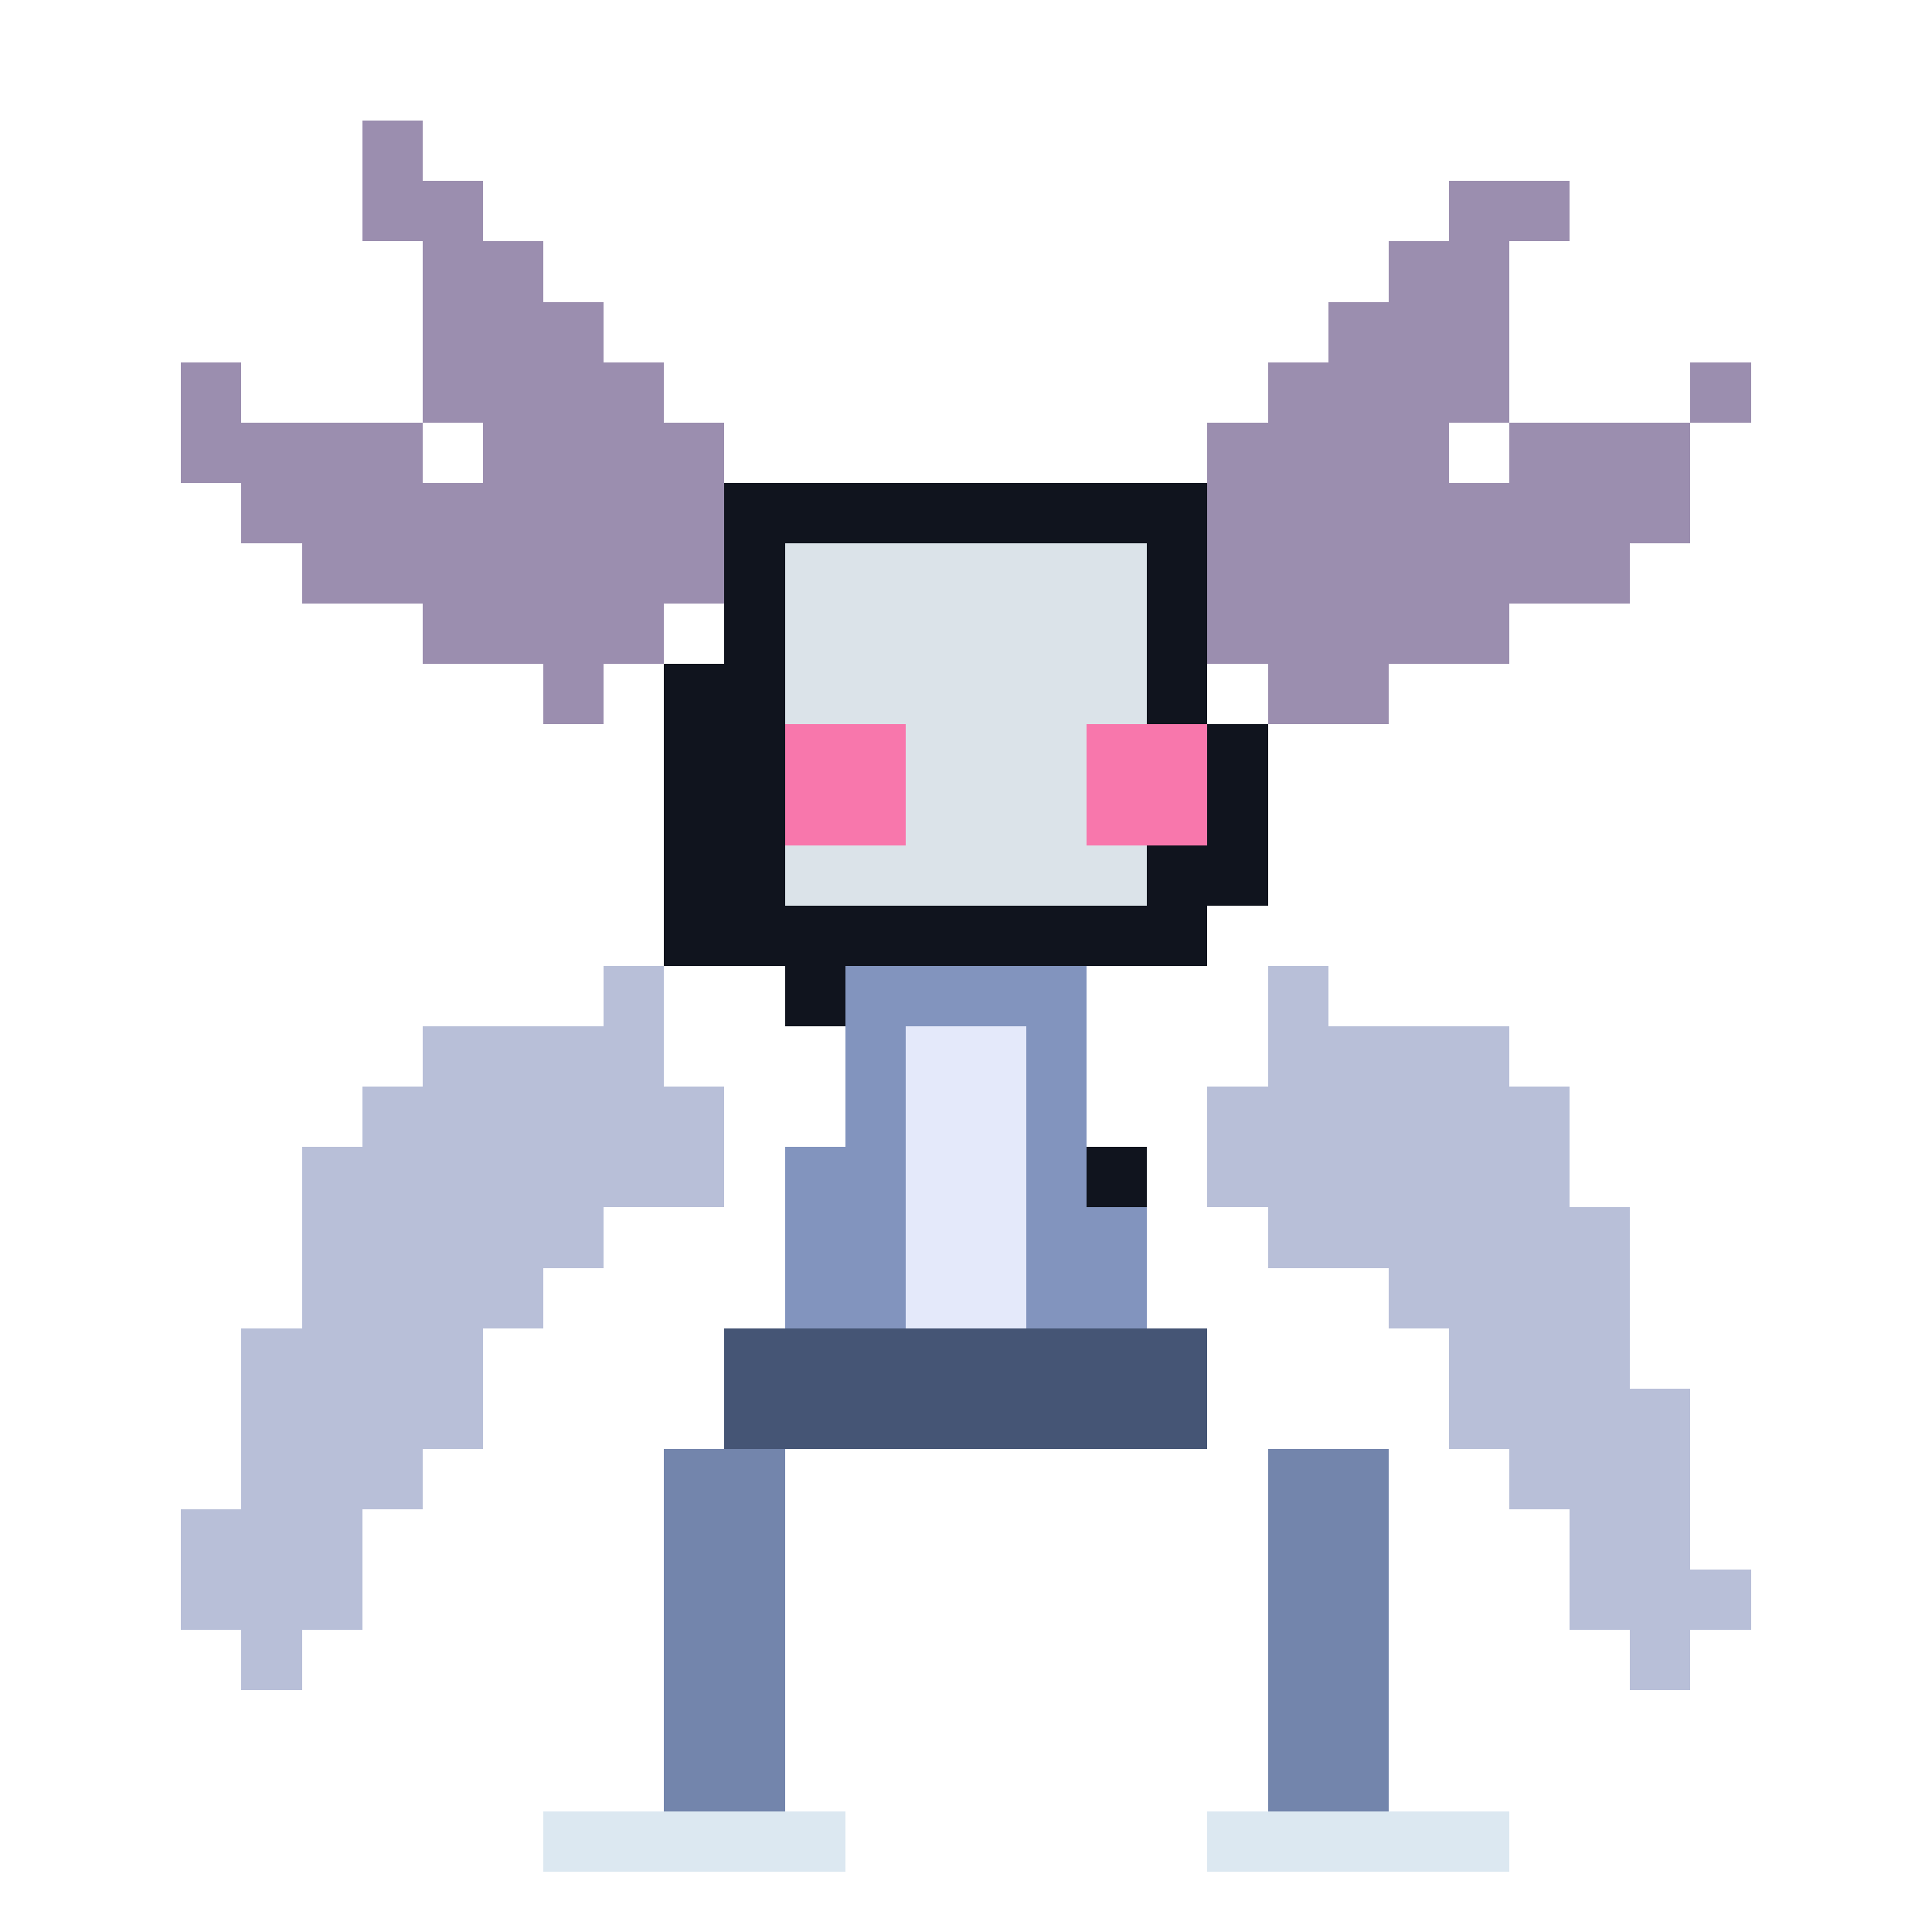
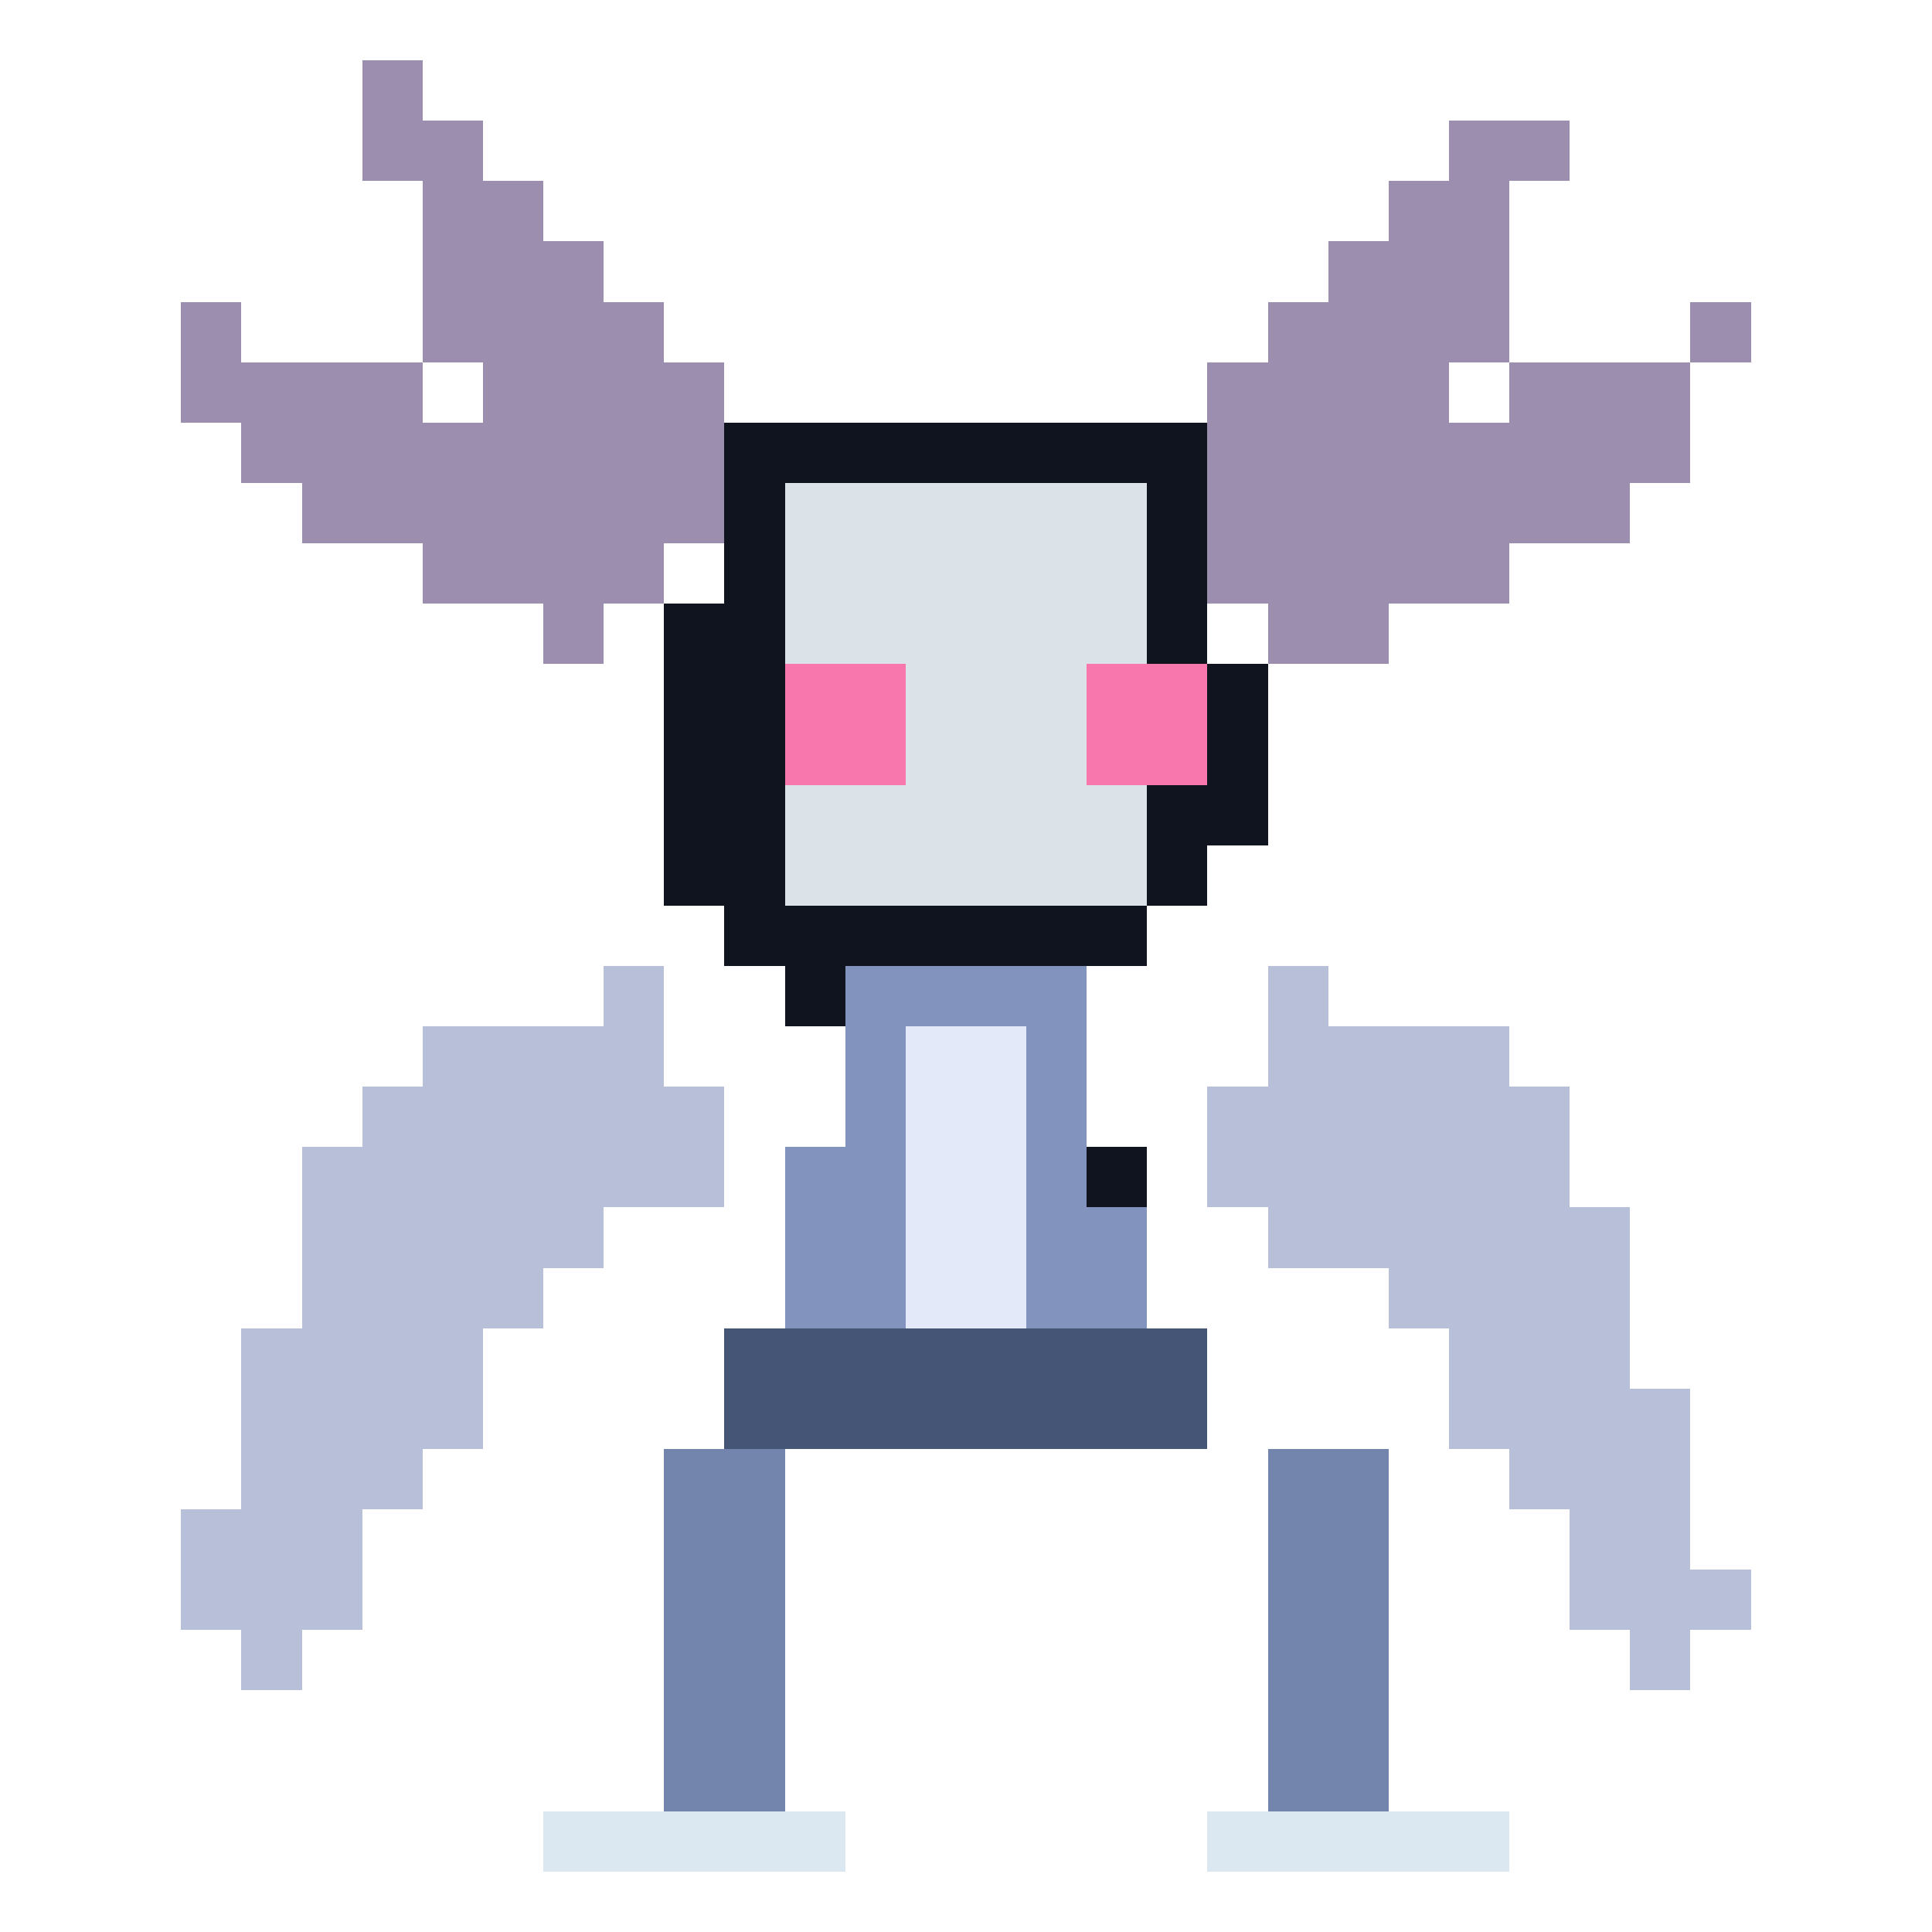
<svg xmlns="http://www.w3.org/2000/svg" width="32" height="32" viewBox="0 0 32 32" shape-rendering="crispEdges">
-   <rect x="6" y="2" width="1" height="1" fill="#9b8eaf" />
-   <rect x="6" y="3" width="2" height="1" fill="#9b8eaf" />
-   <rect x="24" y="3" width="2" height="1" fill="#9b8eaf" />
-   <rect x="7" y="4" width="2" height="1" fill="#9b8eaf" />
-   <rect x="23" y="4" width="2" height="1" fill="#9b8eaf" />
-   <rect x="7" y="5" width="3" height="1" fill="#9b8eaf" />
-   <rect x="22" y="5" width="3" height="1" fill="#9b8eaf" />
-   <rect x="3" y="6" width="1" height="1" fill="#9b8eaf" />
-   <rect x="7" y="6" width="4" height="1" fill="#9b8eaf" />
-   <rect x="21" y="6" width="4" height="1" fill="#9b8eaf" />
-   <rect x="28" y="6" width="1" height="1" fill="#9b8eaf" />
-   <rect x="3" y="7" width="4" height="1" fill="#9b8eaf" />
-   <rect x="8" y="7" width="4" height="1" fill="#9b8eaf" />
-   <rect x="20" y="7" width="4" height="1" fill="#9b8eaf" />
-   <rect x="25" y="7" width="3" height="1" fill="#9b8eaf" />
-   <rect x="4" y="8" width="8" height="1" fill="#9b8eaf" />
-   <rect x="12" y="8" width="8" height="1" fill="#10141e" />
-   <rect x="20" y="8" width="8" height="1" fill="#9b8eaf" />
-   <rect x="5" y="9" width="7" height="1" fill="#9b8eaf" />
+   <rect x="6" y="1" width="1" height="1" fill="#9b8eaf" />
+   <rect x="6" y="2" width="2" height="1" fill="#9b8eaf" />
+   <rect x="24" y="2" width="2" height="1" fill="#9b8eaf" />
+   <rect x="7" y="3" width="2" height="1" fill="#9b8eaf" />
+   <rect x="23" y="3" width="2" height="1" fill="#9b8eaf" />
+   <rect x="7" y="4" width="3" height="1" fill="#9b8eaf" />
+   <rect x="22" y="4" width="3" height="1" fill="#9b8eaf" />
+   <rect x="3" y="5" width="1" height="1" fill="#9b8eaf" />
+   <rect x="7" y="5" width="4" height="1" fill="#9b8eaf" />
+   <rect x="21" y="5" width="4" height="1" fill="#9b8eaf" />
+   <rect x="28" y="5" width="1" height="1" fill="#9b8eaf" />
+   <rect x="3" y="6" width="4" height="1" fill="#9b8eaf" />
+   <rect x="8" y="6" width="4" height="1" fill="#9b8eaf" />
+   <rect x="20" y="6" width="4" height="1" fill="#9b8eaf" />
+   <rect x="25" y="6" width="3" height="1" fill="#9b8eaf" />
+   <rect x="4" y="7" width="8" height="1" fill="#9b8eaf" />
+   <rect x="12" y="7" width="8" height="1" fill="#10141e" />
+   <rect x="20" y="7" width="8" height="1" fill="#9b8eaf" />
+   <rect x="5" y="8" width="7" height="1" fill="#9b8eaf" />
+   <rect x="12" y="8" width="1" height="1" fill="#10141e" />
+   <rect x="13" y="8" width="6" height="1" fill="#dbe3e9" />
+   <rect x="19" y="8" width="1" height="1" fill="#10141e" />
+   <rect x="20" y="8" width="7" height="1" fill="#9b8eaf" />
+   <rect x="7" y="9" width="4" height="1" fill="#9b8eaf" />
  <rect x="12" y="9" width="1" height="1" fill="#10141e" />
  <rect x="13" y="9" width="6" height="1" fill="#dbe3e9" />
  <rect x="19" y="9" width="1" height="1" fill="#10141e" />
-   <rect x="20" y="9" width="7" height="1" fill="#9b8eaf" />
-   <rect x="7" y="10" width="4" height="1" fill="#9b8eaf" />
-   <rect x="12" y="10" width="1" height="1" fill="#10141e" />
+   <rect x="20" y="9" width="5" height="1" fill="#9b8eaf" />
+   <rect x="9" y="10" width="1" height="1" fill="#9b8eaf" />
+   <rect x="11" y="10" width="2" height="1" fill="#10141e" />
  <rect x="13" y="10" width="6" height="1" fill="#dbe3e9" />
  <rect x="19" y="10" width="1" height="1" fill="#10141e" />
-   <rect x="20" y="10" width="5" height="1" fill="#9b8eaf" />
-   <rect x="9" y="11" width="1" height="1" fill="#9b8eaf" />
+   <rect x="21" y="10" width="2" height="1" fill="#9b8eaf" />
  <rect x="11" y="11" width="2" height="1" fill="#10141e" />
-   <rect x="13" y="11" width="6" height="1" fill="#dbe3e9" />
-   <rect x="19" y="11" width="1" height="1" fill="#10141e" />
-   <rect x="21" y="11" width="2" height="1" fill="#9b8eaf" />
+   <rect x="13" y="11" width="2" height="1" fill="#f877ac" />
+   <rect x="15" y="11" width="3" height="1" fill="#dbe3e9" />
+   <rect x="18" y="11" width="2" height="1" fill="#f877ac" />
+   <rect x="20" y="11" width="1" height="1" fill="#10141e" />
  <rect x="11" y="12" width="2" height="1" fill="#10141e" />
  <rect x="13" y="12" width="2" height="1" fill="#f877ac" />
  <rect x="15" y="12" width="3" height="1" fill="#dbe3e9" />
  <rect x="18" y="12" width="2" height="1" fill="#f877ac" />
  <rect x="20" y="12" width="1" height="1" fill="#10141e" />
  <rect x="11" y="13" width="2" height="1" fill="#10141e" />
-   <rect x="13" y="13" width="2" height="1" fill="#f877ac" />
-   <rect x="15" y="13" width="3" height="1" fill="#dbe3e9" />
-   <rect x="18" y="13" width="2" height="1" fill="#f877ac" />
-   <rect x="20" y="13" width="1" height="1" fill="#10141e" />
+   <rect x="13" y="13" width="6" height="1" fill="#dbe3e9" />
+   <rect x="19" y="13" width="2" height="1" fill="#10141e" />
  <rect x="11" y="14" width="2" height="1" fill="#10141e" />
  <rect x="13" y="14" width="6" height="1" fill="#dbe3e9" />
-   <rect x="19" y="14" width="2" height="1" fill="#10141e" />
-   <rect x="11" y="15" width="9" height="1" fill="#10141e" />
+   <rect x="19" y="14" width="1" height="1" fill="#10141e" />
+   <rect x="12" y="15" width="7" height="1" fill="#10141e" />
  <rect x="10" y="16" width="1" height="1" fill="#b8bfd8" />
  <rect x="13" y="16" width="1" height="1" fill="#10141e" />
  <rect x="14" y="16" width="4" height="1" fill="#8294be" />
  <rect x="21" y="16" width="1" height="1" fill="#b8bfd8" />
  <rect x="7" y="17" width="4" height="1" fill="#b8bfd8" />
  <rect x="14" y="17" width="1" height="1" fill="#8294be" />
  <rect x="15" y="17" width="2" height="1" fill="#e4e9fa" />
  <rect x="17" y="17" width="1" height="1" fill="#8294be" />
  <rect x="21" y="17" width="4" height="1" fill="#b8bfd8" />
  <rect x="6" y="18" width="6" height="1" fill="#b8bfd8" />
  <rect x="14" y="18" width="1" height="1" fill="#8294be" />
  <rect x="15" y="18" width="2" height="1" fill="#e4e9fa" />
  <rect x="17" y="18" width="1" height="1" fill="#8294be" />
  <rect x="20" y="18" width="6" height="1" fill="#b8bfd8" />
  <rect x="5" y="19" width="7" height="1" fill="#b8bfd8" />
  <rect x="13" y="19" width="2" height="1" fill="#8294be" />
  <rect x="15" y="19" width="2" height="1" fill="#e4e9fa" />
  <rect x="17" y="19" width="1" height="1" fill="#8294be" />
  <rect x="18" y="19" width="1" height="1" fill="#10141e" />
  <rect x="20" y="19" width="6" height="1" fill="#b8bfd8" />
  <rect x="5" y="20" width="5" height="1" fill="#b8bfd8" />
  <rect x="13" y="20" width="2" height="1" fill="#8294be" />
  <rect x="15" y="20" width="2" height="1" fill="#e4e9fa" />
  <rect x="17" y="20" width="2" height="1" fill="#8294be" />
  <rect x="21" y="20" width="6" height="1" fill="#b8bfd8" />
  <rect x="5" y="21" width="4" height="1" fill="#b8bfd8" />
  <rect x="13" y="21" width="2" height="1" fill="#8294be" />
  <rect x="15" y="21" width="2" height="1" fill="#e4e9fa" />
  <rect x="17" y="21" width="2" height="1" fill="#8294be" />
  <rect x="23" y="21" width="4" height="1" fill="#b8bfd8" />
  <rect x="4" y="22" width="4" height="1" fill="#b8bfd8" />
  <rect x="12" y="22" width="8" height="1" fill="#455575" />
  <rect x="24" y="22" width="3" height="1" fill="#b8bfd8" />
  <rect x="4" y="23" width="4" height="1" fill="#b8bfd8" />
  <rect x="12" y="23" width="8" height="1" fill="#455575" />
  <rect x="24" y="23" width="4" height="1" fill="#b8bfd8" />
  <rect x="4" y="24" width="3" height="1" fill="#b8bfd8" />
  <rect x="11" y="24" width="2" height="1" fill="#7385ac" />
  <rect x="21" y="24" width="2" height="1" fill="#7385ac" />
  <rect x="25" y="24" width="3" height="1" fill="#b8bfd8" />
  <rect x="3" y="25" width="3" height="1" fill="#b8bfd8" />
  <rect x="11" y="25" width="2" height="1" fill="#7385ac" />
  <rect x="21" y="25" width="2" height="1" fill="#7385ac" />
  <rect x="26" y="25" width="2" height="1" fill="#b8bfd8" />
  <rect x="3" y="26" width="3" height="1" fill="#b8bfd8" />
  <rect x="11" y="26" width="2" height="1" fill="#7385ac" />
  <rect x="21" y="26" width="2" height="1" fill="#7385ac" />
  <rect x="26" y="26" width="3" height="1" fill="#b8bfd8" />
  <rect x="4" y="27" width="1" height="1" fill="#b8bfd8" />
  <rect x="11" y="27" width="2" height="1" fill="#7385ac" />
  <rect x="21" y="27" width="2" height="1" fill="#7385ac" />
  <rect x="27" y="27" width="1" height="1" fill="#b8bfd8" />
  <rect x="11" y="28" width="2" height="1" fill="#7385ac" />
  <rect x="21" y="28" width="2" height="1" fill="#7385ac" />
  <rect x="11" y="29" width="2" height="1" fill="#7385ac" />
  <rect x="21" y="29" width="2" height="1" fill="#7385ac" />
  <rect x="9" y="30" width="5" height="1" fill="#dce8f1" />
  <rect x="20" y="30" width="5" height="1" fill="#dce8f1" />
</svg>
